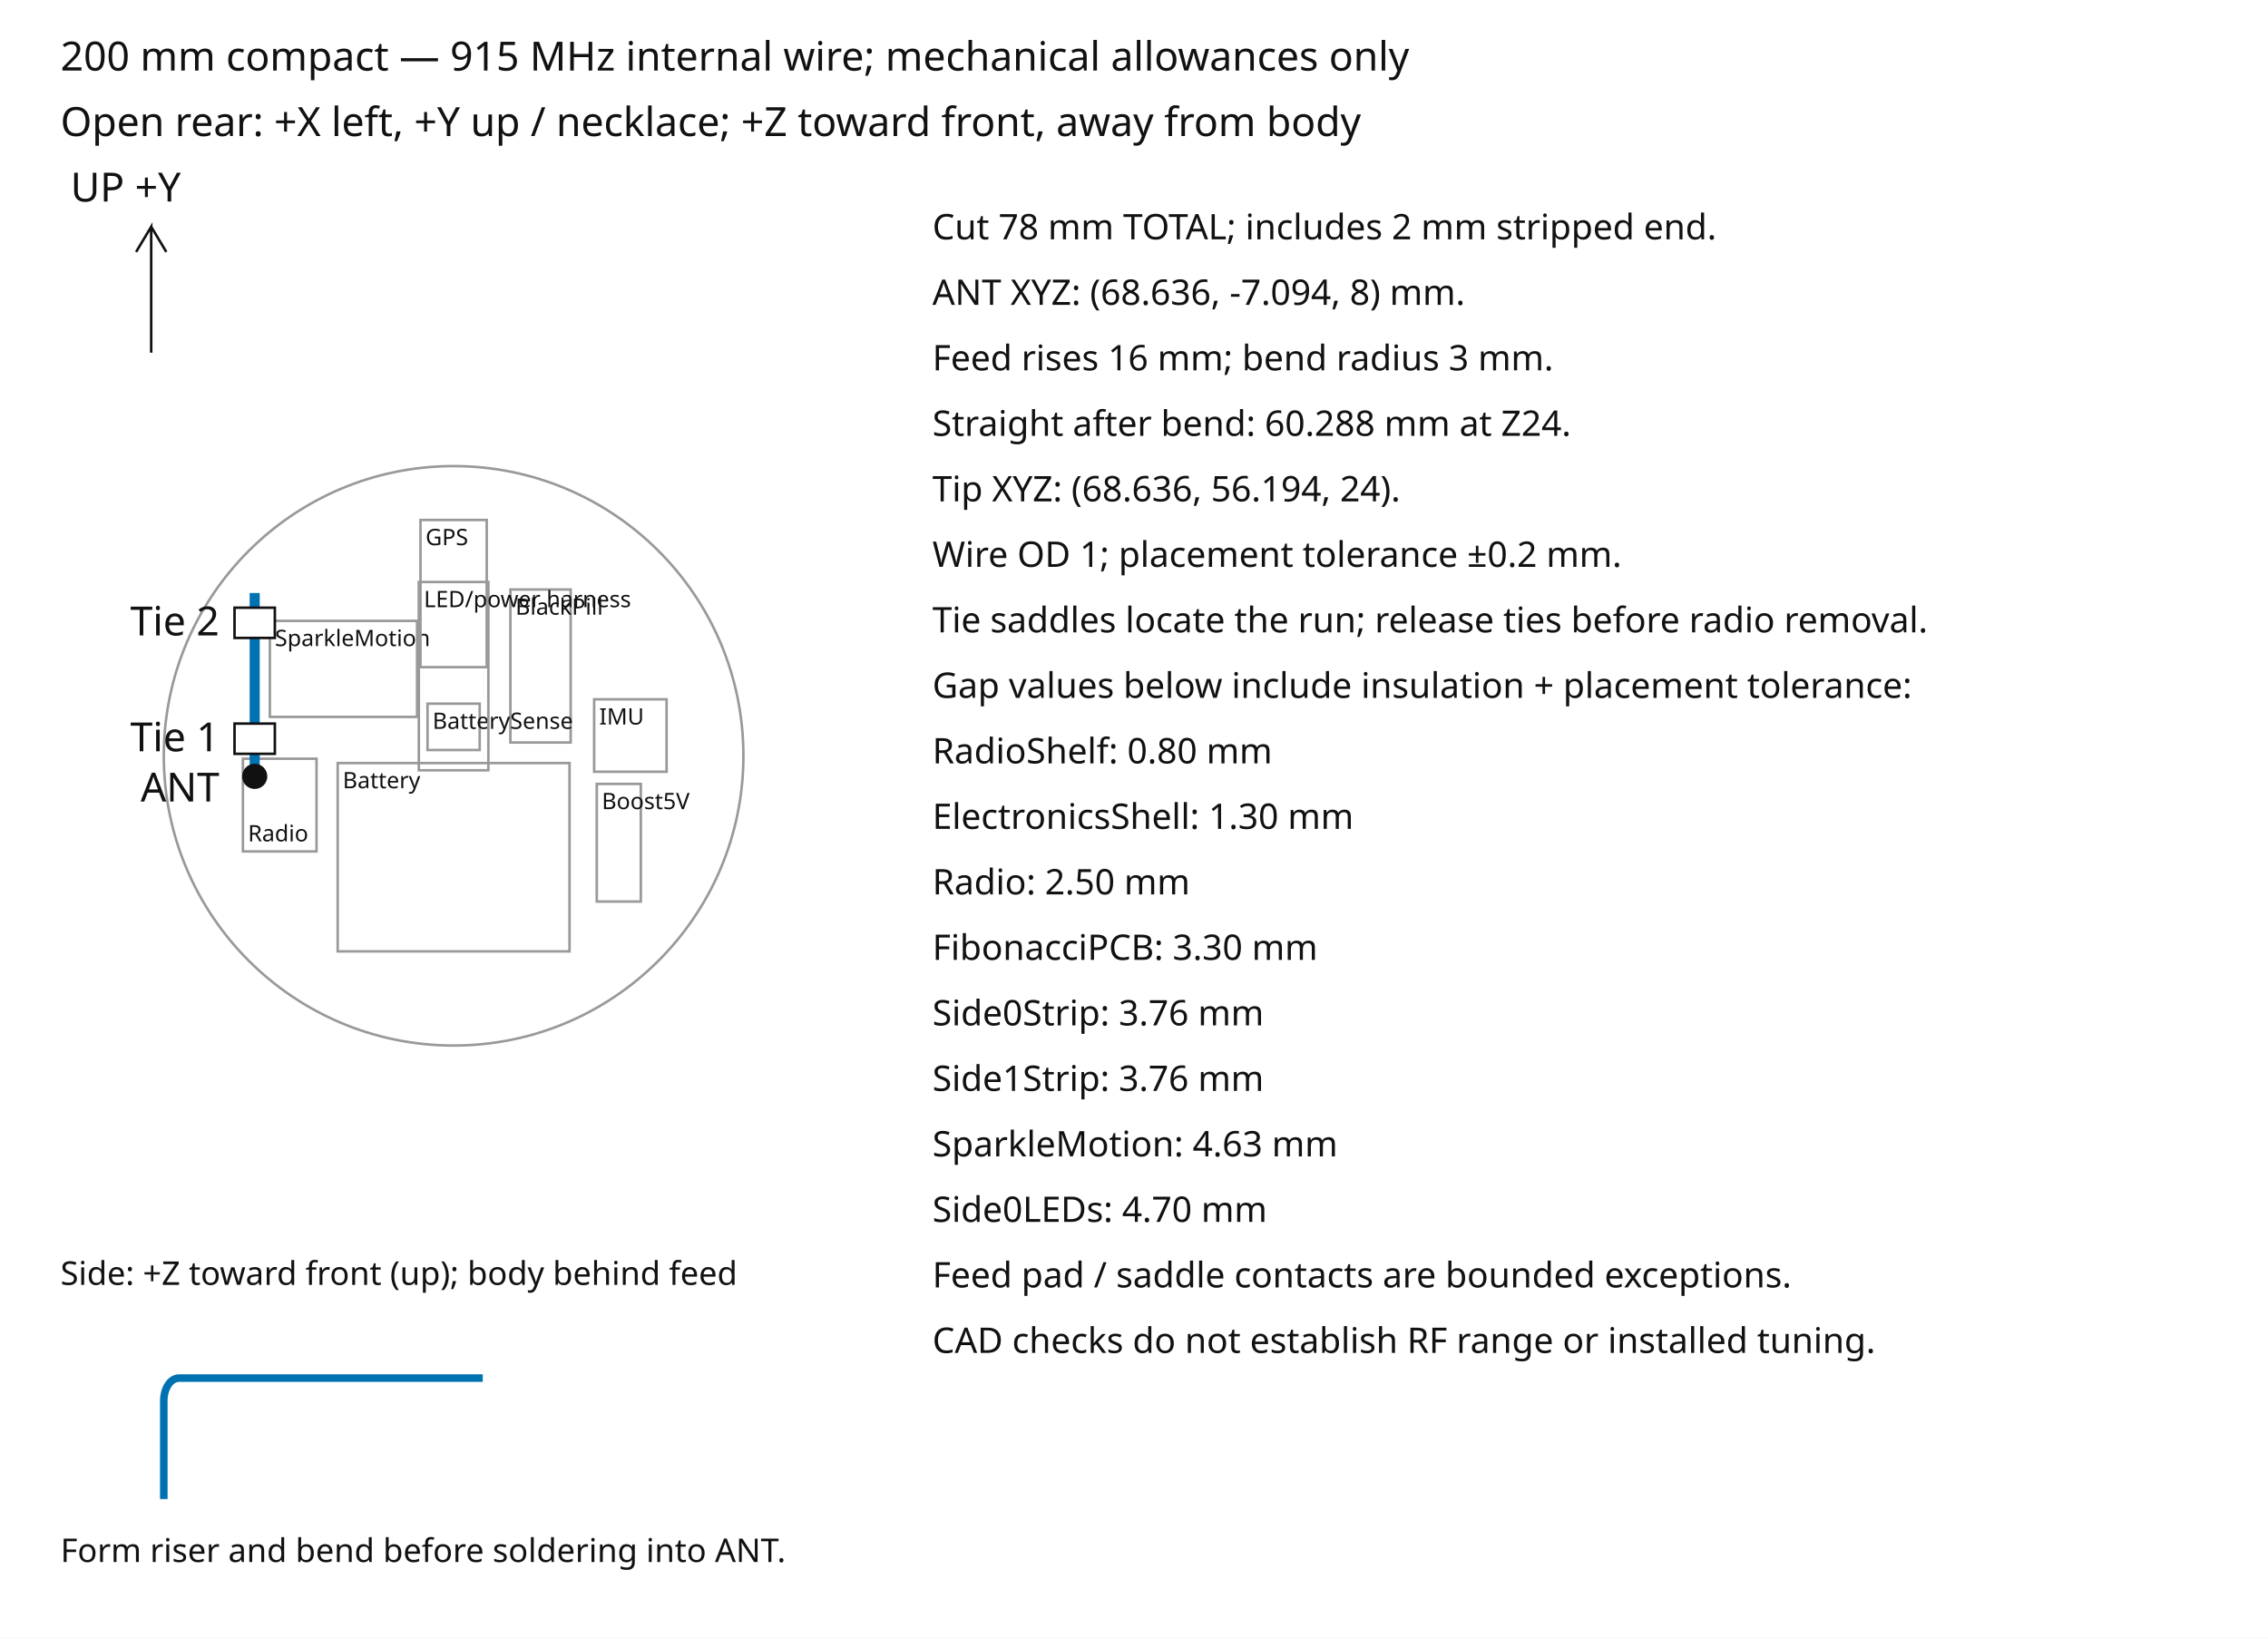
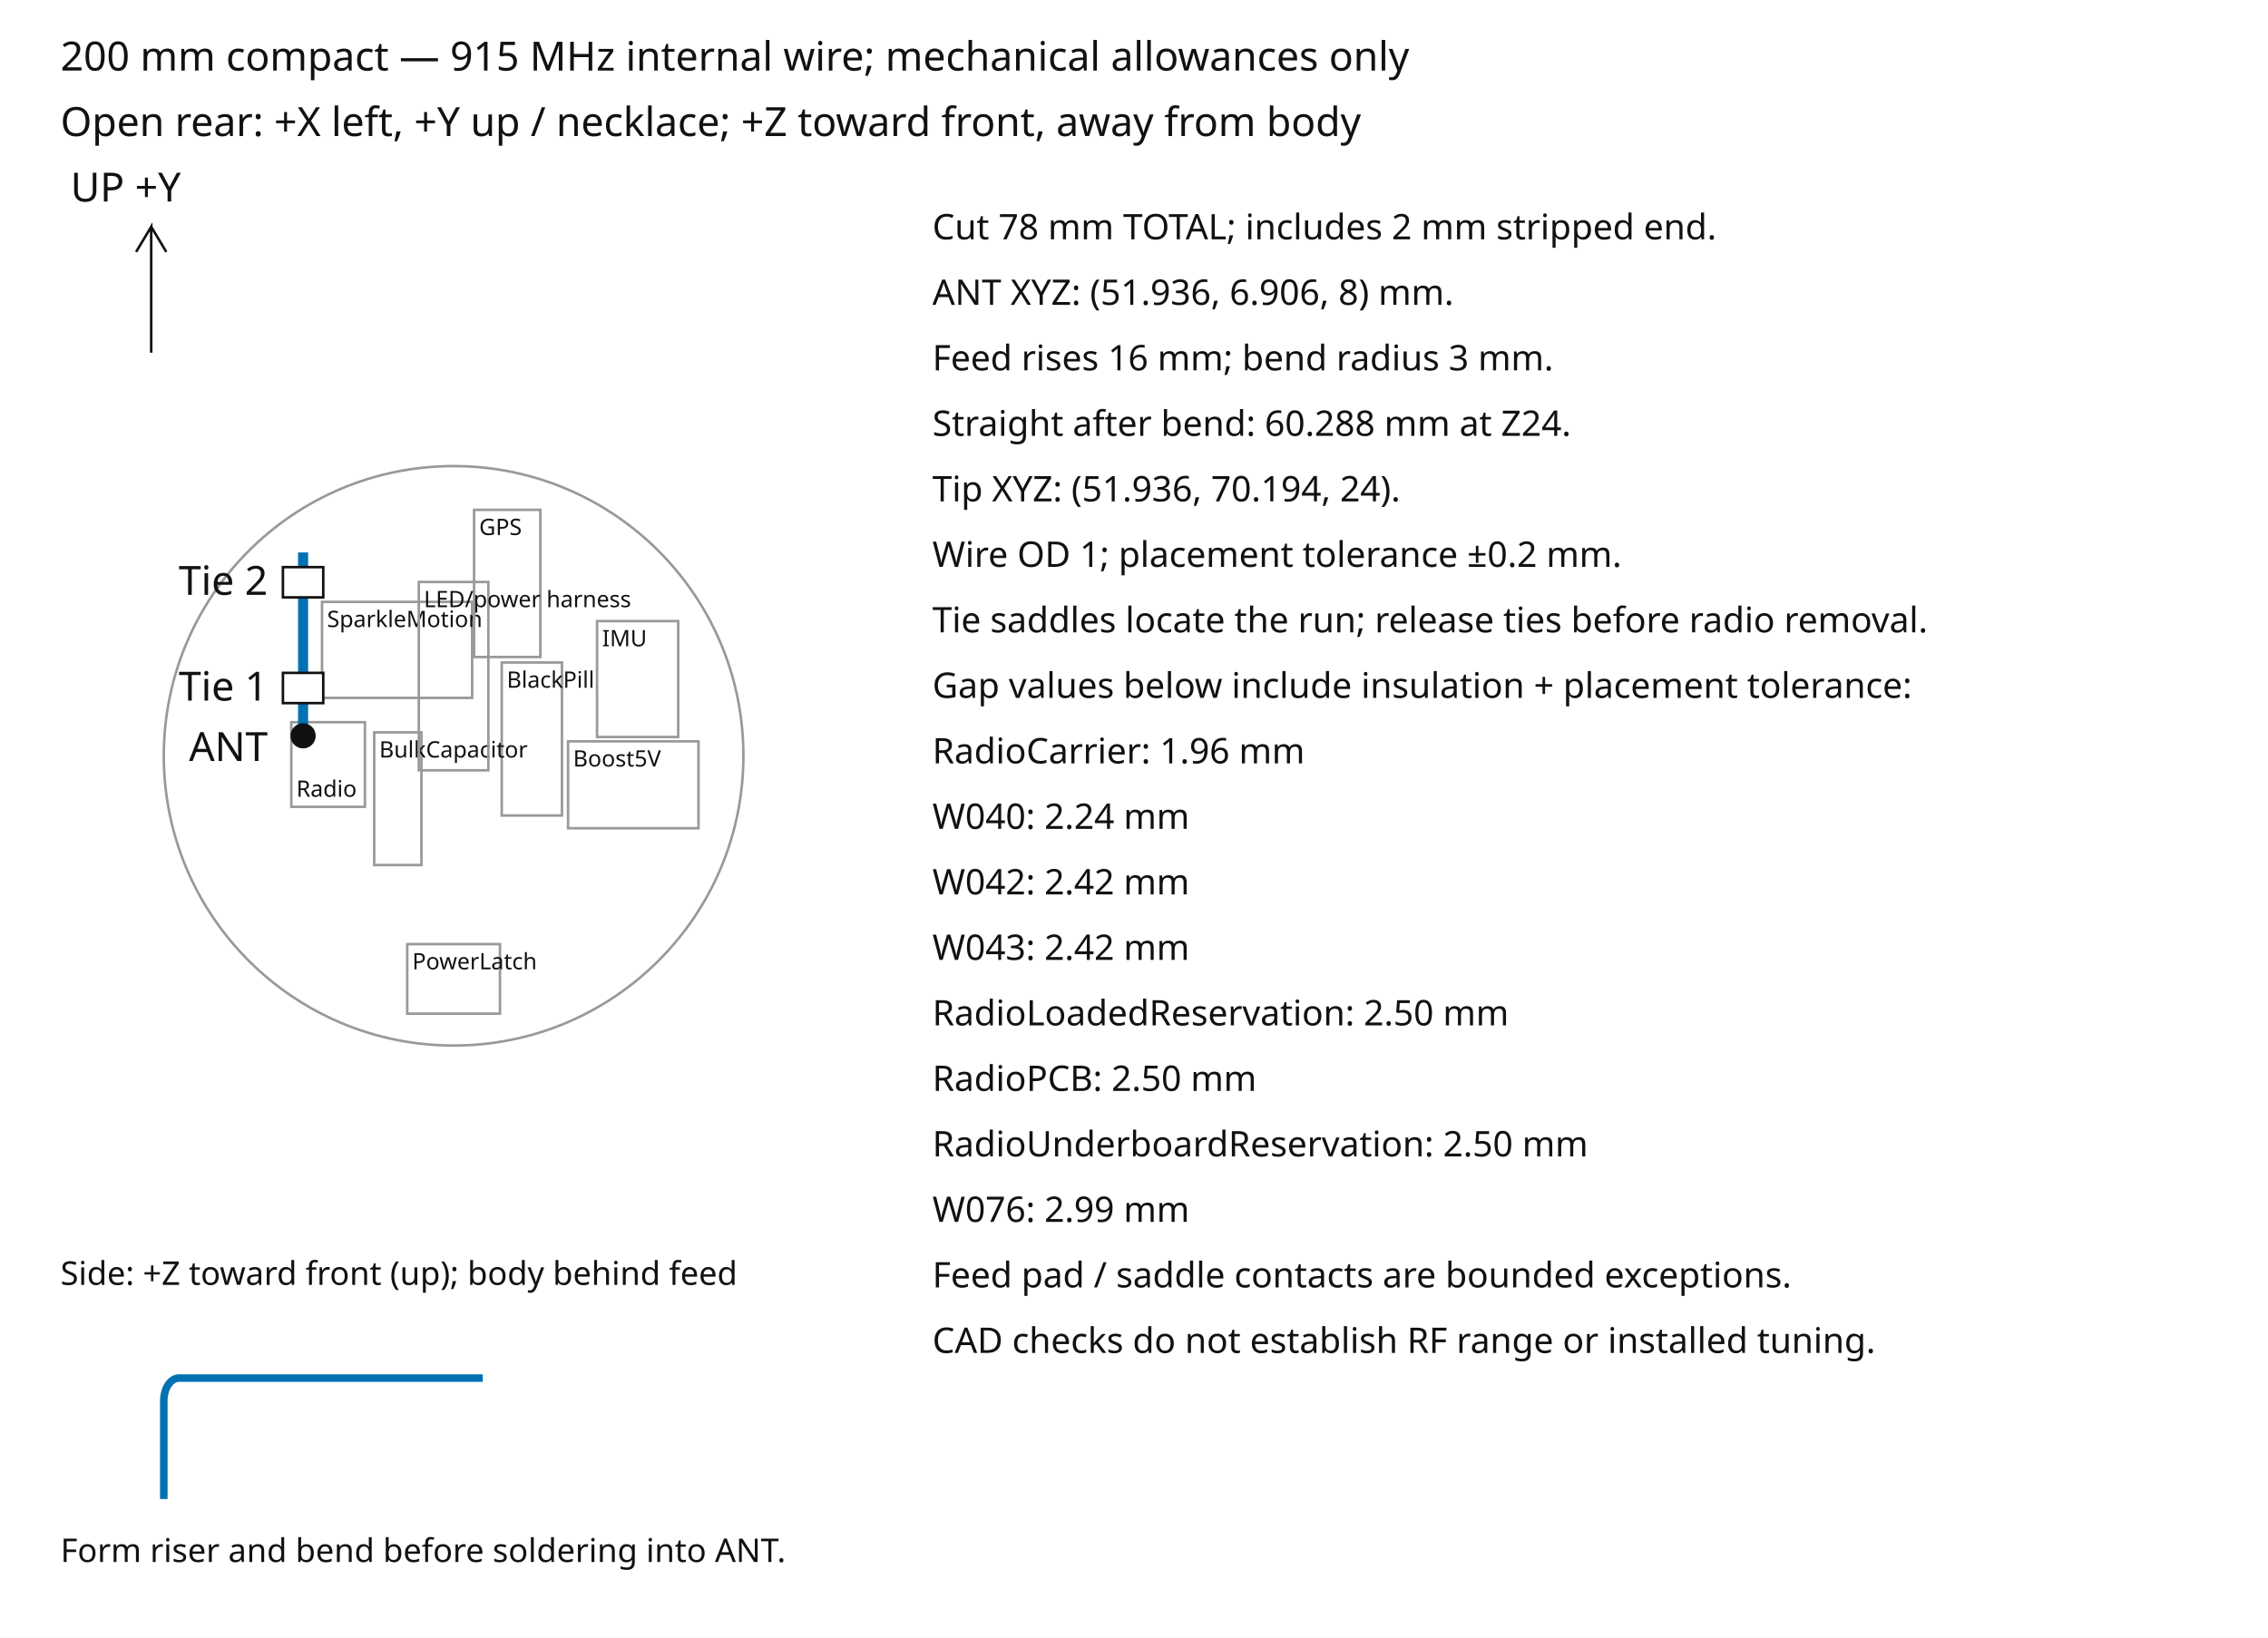
<svg xmlns="http://www.w3.org/2000/svg" width="900" height="650" viewBox="0 0 900 650">
  <rect width="900" height="650" fill="white" />
  <g font-family="sans-serif" fill="#111" font-size="16">
    <text x="24" y="28">200 mm compact — 915 MHz internal wire; mechanical allowances only</text>
    <text x="24" y="54">Open rear: +X left, +Y up / necklace; +Z toward front, away from body</text>
    <circle cx="180" cy="300" r="115" fill="none" stroke="#999" />
-     <rect x="134.0" y="302.875" width="92.0" height="74.75" fill="none" stroke="#999" />
-     <text x="136.0" y="312.875" font-size="9">Battery</text>
-     <rect x="107.09" y="246.44" width="58.42" height="38.119" fill="none" stroke="#999" />
-     <text x="109.09" y="256.44" font-size="9">SparkleMotion</text>
-     <rect x="202.54" y="233.99" width="23.92" height="60.72" fill="none" stroke="#999" />
-     <text x="204.54" y="243.99" font-size="9">BlackPill</text>
-     <rect x="166.856" y="206.39" width="26.289" height="58.42" fill="none" stroke="#999" />
-     <text x="168.856" y="216.39" font-size="9">GPS</text>
-     <rect x="235.775" y="277.575" width="28.75" height="28.75" fill="none" stroke="#999" />
-     <text x="237.775" y="287.575" font-size="9">IMU</text>
-     <rect x="96.395" y="301.15" width="29.21" height="36.8" fill="none" stroke="#999" />
-     <text x="98.395" y="333.95" font-size="9">Radio</text>
-     <rect x="169.65" y="279.3" width="20.7" height="18.4" fill="none" stroke="#999" />
-     <text x="171.65" y="289.3" font-size="9">BatterySense</text>
-     <rect x="236.81" y="311.155" width="17.48" height="46.69" fill="none" stroke="#999" />
-     <text x="238.81" y="321.155" font-size="9">Boost5V</text>
+     <rect x="127.79" y="238.892" width="59.57" height="38.119" fill="none" stroke="#999" />
+     <text x="129.79" y="248.892" font-size="9">SparkleMotion</text>
+     <rect x="199.102" y="262.966" width="23.896" height="60.728" fill="none" stroke="#999" />
+     <text x="201.102" y="272.966" font-size="9">BlackPill</text>
+     <rect x="188.131" y="202.365" width="26.289" height="58.42" fill="none" stroke="#999" />
+     <text x="190.131" y="212.365" font-size="9">GPS</text>
+     <rect x="236.925" y="246.525" width="32.2" height="46.0" fill="none" stroke="#999" />
+     <text x="238.925" y="256.525" font-size="9">IMU</text>
+     <rect x="115.6" y="286.654" width="29.21" height="33.591" fill="none" stroke="#999" />
+     <text x="117.6" y="316.246" font-size="9">Radio</text>
+     <rect x="225.425" y="294.25" width="51.75" height="34.5" fill="none" stroke="#999" />
+     <text x="227.425" y="304.25" font-size="9">Boost5V</text>
+     <rect x="161.6" y="374.75" width="36.8" height="27.6" fill="none" stroke="#999" />
+     <text x="163.6" y="384.75" font-size="9">PowerLatch</text>
+     <rect x="148.49" y="290.685" width="18.745" height="52.67" fill="none" stroke="#999" />
+     <text x="150.49" y="300.685" font-size="9">BulkCapacitor</text>
    <rect x="166.2" y="231.0" width="27.6" height="74.75" fill="none" stroke="#999" />
    <text x="168.2" y="241.0" font-size="9">LED/power harness</text>
-     <polyline points="101.069,308.158 101.069,308.158 101.069,308.145 101.069,308.106 101.069,308.041 101.069,307.95 101.069,307.835 101.069,307.696 101.069,307.534 101.069,307.351 101.069,307.148 101.069,306.926 101.069,306.687 101.069,306.433 101.069,306.166 101.069,305.888 101.069,305.601 101.069,305.307 101.069,305.009 101.069,304.708 101.069,235.377" fill="none" stroke="#0072b2" stroke-width="4" />
+     <polyline points="120.274,292.058 120.274,292.058 120.274,292.045 120.274,292.006 120.274,291.941 120.274,291.85 120.274,291.735 120.274,291.596 120.274,291.434 120.274,291.251 120.274,291.048 120.274,290.826 120.274,290.587 120.274,290.333 120.274,290.066 120.274,289.788 120.274,289.501 120.274,289.207 120.274,288.909 120.274,288.608 120.274,219.277" fill="none" stroke="#0072b2" stroke-width="4" />
    <path d="M 60,140 V 90 l -6,10 m 6,-10 l 6,10" stroke="#111" fill="none" />
    <text x="28" y="80">UP +Y</text>
-     <circle cx="101.069" cy="308.158" r="5" fill="#111" />
-     <text x="87.069" y="318.158" text-anchor="end">ANT</text>
-     <rect x="93.069" y="287.208" width="16" height="12" fill="white" stroke="#111" />
-     <text x="87.069" y="298.208" text-anchor="end">Tie 1</text>
-     <rect x="93.069" y="241.208" width="16" height="12" fill="white" stroke="#111" />
-     <text x="87.069" y="252.208" text-anchor="end">Tie 2</text>
+     <circle cx="120.274" cy="292.058" r="5" fill="#111" />
+     <text x="106.274" y="302.058" text-anchor="end">ANT</text>
+     <rect x="112.274" y="267.083" width="16" height="12" fill="white" stroke="#111" />
+     <text x="106.274" y="278.083" text-anchor="end">Tie 1</text>
+     <rect x="112.274" y="225.108" width="16" height="12" fill="white" stroke="#111" />
+     <text x="106.274" y="236.108" text-anchor="end">Tie 2</text>
    <text x="24" y="510" font-size="13">Side: +Z toward front (up); body behind feed</text>
-     <polyline points="65.0,595.0 65.0,556.0 65.023,555.216 65.091,554.437 65.204,553.671 65.362,552.922 65.562,552.196 65.804,551.5 66.085,550.838 66.404,550.215 66.757,549.636 67.143,549.106 67.559,548.628 68.0,548.206 68.464,547.843 68.948,547.543 69.447,547.307 69.958,547.137 70.477,547.034 71.0,547.0 191.575,547.0" fill="none" stroke="#0072b2" stroke-width="3" />
+     <polyline points="65.0,595 65.0,556.0 65.023,555.216 65.091,554.437 65.204,553.671 65.362,552.922 65.562,552.196 65.804,551.5 66.085,550.838 66.404,550.215 66.757,549.636 67.143,549.106 67.559,548.628 68.0,548.206 68.464,547.843 68.948,547.543 69.447,547.307 69.958,547.137 70.477,547.034 71.0,547.0 191.575,547" fill="none" stroke="#0072b2" stroke-width="3" />
    <text x="24" y="620" font-size="13">Form riser and bend before soldering into ANT.</text>
    <text x="370" y="95" font-size="14">Cut 78 mm TOTAL; includes 2 mm stripped end.</text>
-     <text x="370" y="121" font-size="14">ANT XYZ: (68.636, -7.094, 8) mm.</text>
+     <text x="370" y="121" font-size="14">ANT XYZ: (51.936, 6.906, 8) mm.</text>
    <text x="370" y="147" font-size="14">Feed rises 16 mm; bend radius 3 mm.</text>
    <text x="370" y="173" font-size="14">Straight after bend: 60.288 mm at Z24.</text>
-     <text x="370" y="199" font-size="14">Tip XYZ: (68.636, 56.194, 24).</text>
+     <text x="370" y="199" font-size="14">Tip XYZ: (51.936, 70.194, 24).</text>
    <text x="370" y="225" font-size="14">Wire OD 1; placement tolerance ±0.2 mm.</text>
    <text x="370" y="251" font-size="14">Tie saddles locate the run; release ties before radio removal.</text>
    <text x="370" y="277" font-size="14">Gap values below include insulation + placement tolerance:</text>
-     <text x="370" y="303" font-size="14">RadioShelf: 0.80 mm</text>
-     <text x="370" y="329" font-size="14">ElectronicsShell: 1.30 mm</text>
-     <text x="370" y="355" font-size="14">Radio: 2.50 mm</text>
-     <text x="370" y="381" font-size="14">FibonacciPCB: 3.30 mm</text>
-     <text x="370" y="407" font-size="14">Side0Strip: 3.76 mm</text>
-     <text x="370" y="433" font-size="14">Side1Strip: 3.76 mm</text>
-     <text x="370" y="459" font-size="14">SparkleMotion: 4.63 mm</text>
-     <text x="370" y="485" font-size="14">Side0LEDs: 4.70 mm</text>
+     <text x="370" y="303" font-size="14">RadioCarrier: 1.96 mm</text>
+     <text x="370" y="329" font-size="14">W040: 2.24 mm</text>
+     <text x="370" y="355" font-size="14">W042: 2.42 mm</text>
+     <text x="370" y="381" font-size="14">W043: 2.42 mm</text>
+     <text x="370" y="407" font-size="14">RadioLoadedReservation: 2.50 mm</text>
+     <text x="370" y="433" font-size="14">RadioPCB: 2.50 mm</text>
+     <text x="370" y="459" font-size="14">RadioUnderboardReservation: 2.50 mm</text>
+     <text x="370" y="485" font-size="14">W076: 2.99 mm</text>
    <text x="370" y="511" font-size="14">Feed pad / saddle contacts are bounded exceptions.</text>
    <text x="370" y="537" font-size="14">CAD checks do not establish RF range or installed tuning.</text>
  </g>
</svg>
